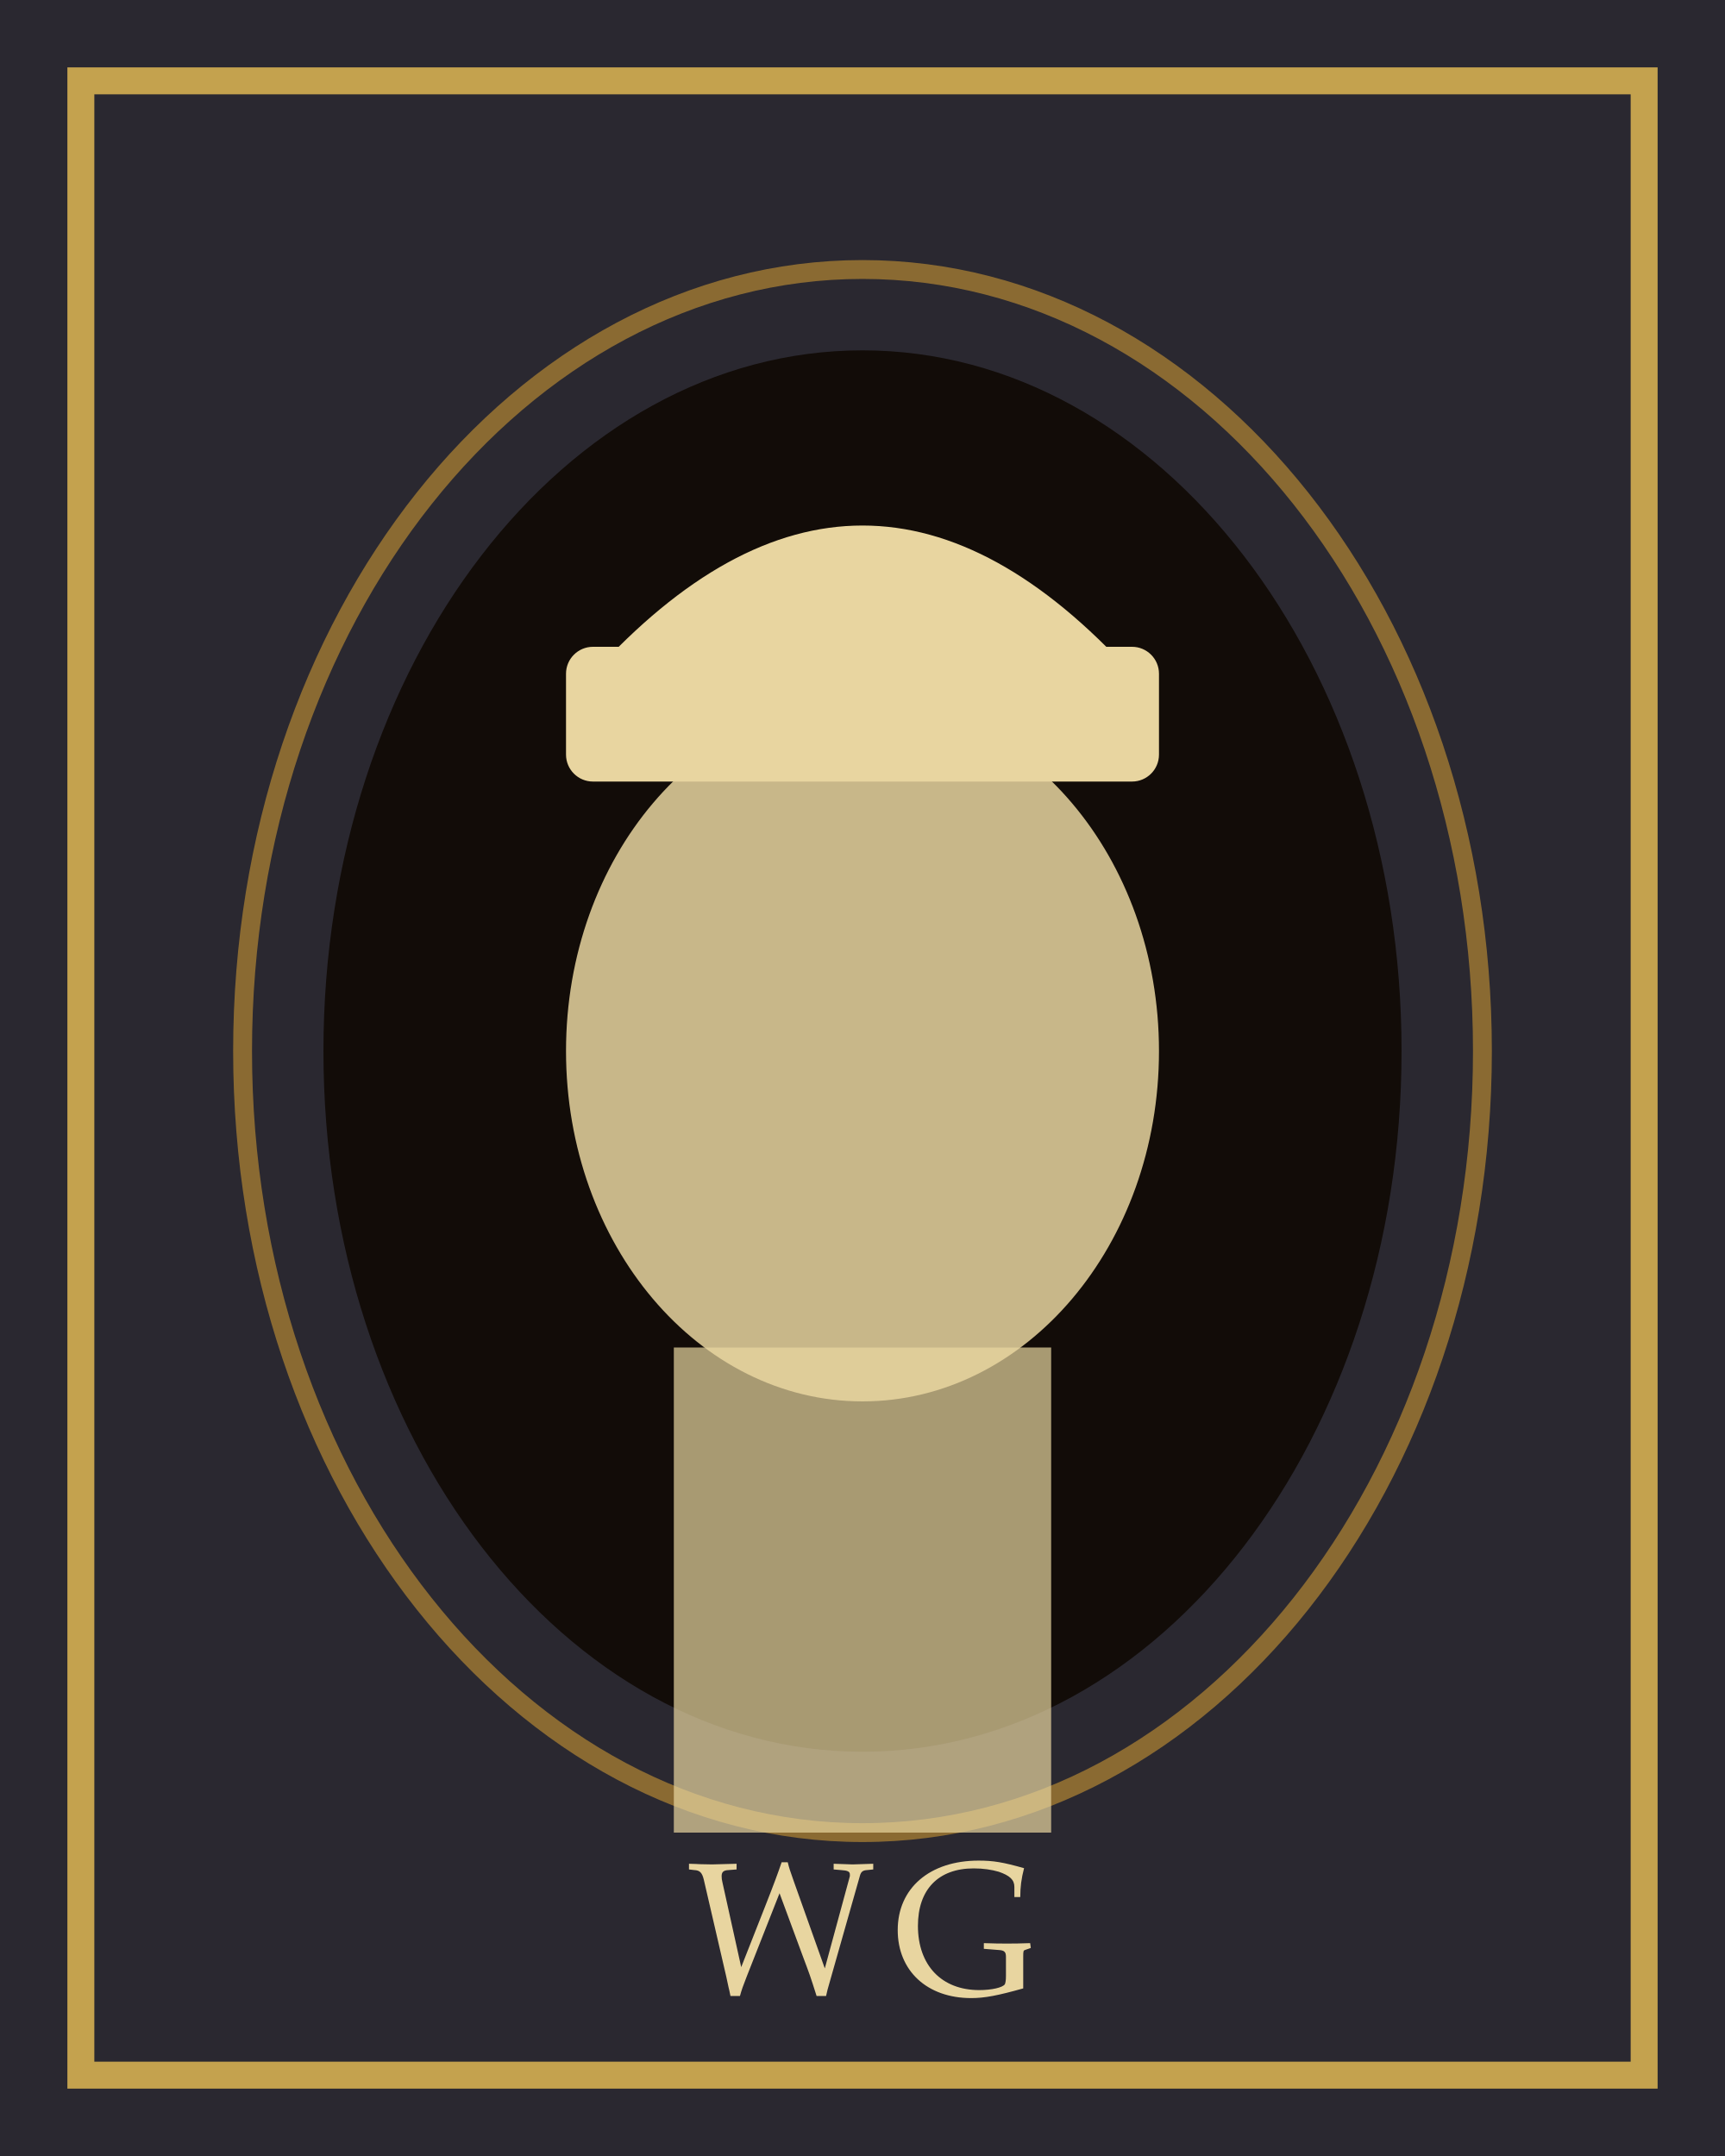
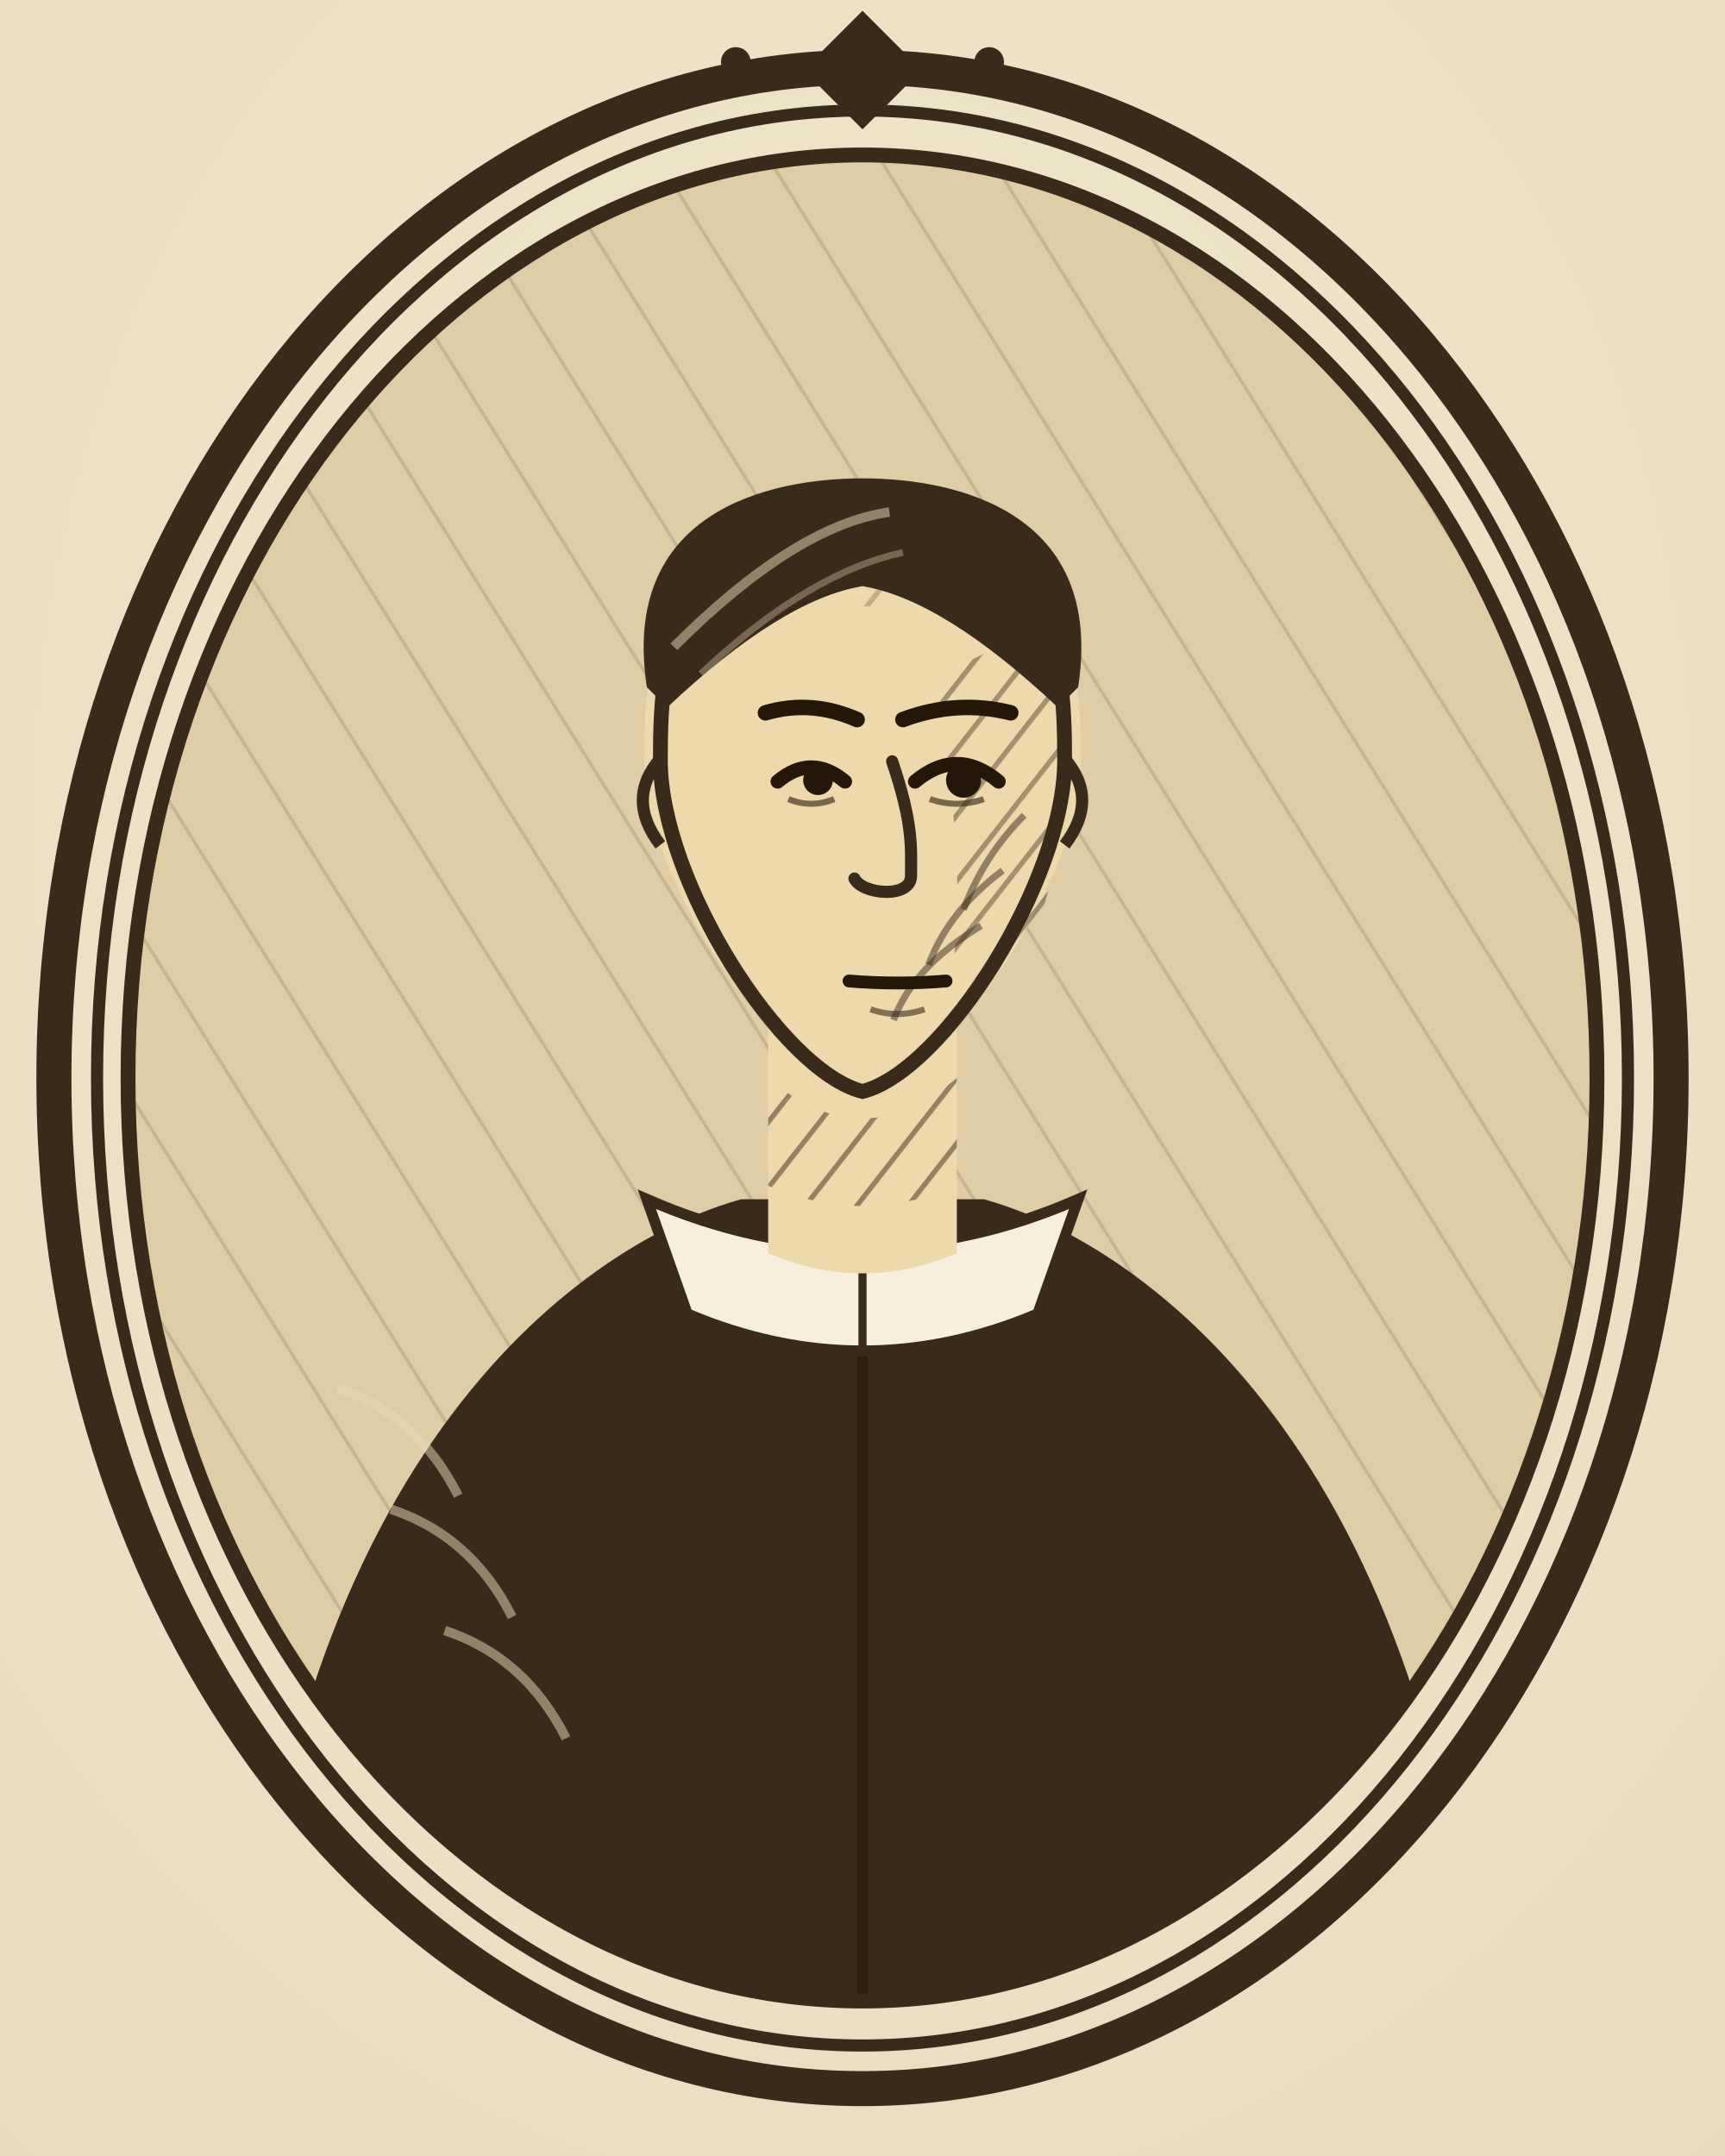
<svg xmlns="http://www.w3.org/2000/svg" viewBox="0 0 128 160">
-   <rect width="128" height="160" fill="#2a2830" />
-   <rect x="6" y="6" width="116" height="148" fill="none" stroke="#c4a24e" stroke-width="2" />
-   <ellipse cx="64" cy="78" rx="46" ry="58" fill="none" stroke="#8a6a32" stroke-width="1.4" />
-   <ellipse cx="64" cy="78" rx="40" ry="52" fill="#120c08" />
-   <ellipse cx="64" cy="78" rx="22" ry="26" fill="#e8d5a0" opacity="0.85" />
-   <rect x="42" y="48" width="44" height="10" rx="2" fill="#e8d5a0" />
-   <path d="M44 50 Q64 28 84 50" fill="#e8d5a0" />
-   <rect x="50" y="100" width="28" height="36" fill="#e8d5a0" opacity="0.7" />
-   <text x="64" y="148" text-anchor="middle" fill="#e8d5a0" font-family="Palatino, Georgia, serif" font-size="14" letter-spacing="2">WG</text>
+   <defs>
+     <radialGradient id="bgv" cx="50%" cy="38%" r="82%">
+       <stop offset="0%" stop-color="#f1e7cb" />
+       <stop offset="100%" stop-color="#e8dcc0" />
+     </radialGradient>
+     <pattern id="h1" width="4.6" height="4.6" patternUnits="userSpaceOnUse" patternTransform="rotate(38)">
+       <line x1="0" y1="0" x2="0" y2="4.6" stroke="#3a2a1a" stroke-width="0.75" />
+     </pattern>
+     <pattern id="h2" width="3" height="3" patternUnits="userSpaceOnUse" patternTransform="rotate(38)">
+       <line x1="0" y1="0" x2="0" y2="3" stroke="#3a2a1a" stroke-width="0.75" />
+     </pattern>
+     <pattern id="hx" width="3" height="3" patternUnits="userSpaceOnUse" patternTransform="rotate(38)">
+       <path d="M0 0V3M0 0H3" fill="none" stroke="#3a2a1a" stroke-width="0.65" />
+     </pattern>
+     <pattern id="w1" width="4" height="4" patternUnits="userSpaceOnUse" patternTransform="rotate(38)">
+       <line x1="0" y1="0" x2="0" y2="4" stroke="#e9dab6" stroke-width="0.7" />
+     </pattern>
+     <pattern id="fb" width="7" height="7" patternUnits="userSpaceOnUse" patternTransform="rotate(-32)">
+       <line x1="0" y1="0" x2="0" y2="7" stroke="#3a2a1a" stroke-width="0.5" />
+     </pattern>
+     <clipPath id="ov">
+       <ellipse cx="64" cy="80" rx="54.5" ry="68.5" />
+     </clipPath>
+   </defs>
+   <rect width="128" height="160" fill="url(#bgv)" />
+   <ellipse cx="64" cy="80" rx="60" ry="75" fill="none" stroke="#3a2a1a" stroke-width="2.6" />
+   <ellipse cx="64" cy="80" rx="56.8" ry="71.8" fill="none" stroke="#3a2a1a" stroke-width="0.9" />
+   <path d="M64 0.8 68.4 5.2 64 9.6 59.6 5.2Z" fill="#3a2a1a" />
+   <circle cx="54.6" cy="4.6" r="1.1" fill="#3a2a1a" />
+   <circle cx="73.4" cy="4.6" r="1.1" fill="#3a2a1a" />
+   <g clip-path="url(#ov)">
+     <rect x="2" y="2" width="124" height="156" fill="#dfcda6" />
+     <rect x="2" y="2" width="124" height="156" fill="url(#fb)" opacity="0.15" />
+     <path d="M18 154C21 107 44 92 55 89L73 89C84 92 107 107 110 154Z" fill="#3a2a1a" />
+     <path d="M25 103q6 2 9 8" fill="none" stroke="#e9dab6" stroke-width="0.7" opacity="0.5" />
+     <path d="M29 112q6 2 9 8" fill="none" stroke="#e9dab6" stroke-width="0.7" opacity="0.5" />
+     <path d="M33 121q6 2 9 8" fill="none" stroke="#e9dab6" stroke-width="0.7" opacity="0.5" />
+     <path d="M64 95L64 154" stroke="#241708" stroke-width="0.8" opacity="0.6" />
+     <path d="M48 89Q64 96 80 89L77 97.5Q64 103 51 97.5Z" fill="#f7efdb" stroke="#3a2a1a" stroke-width="0.8" />
+     <path d="M64 91L64 100" stroke="#3a2a1a" stroke-width="0.6" />
+     <path d="M57 72L57 93Q64 96 71 93L71 72Z" fill="#edd9ac" />
+     <path d="M57 80Q64 86 71 80L71 88Q64 91 57 88Z" fill="url(#h2)" opacity="0.5" />
+     <path d="M64 40C79.2 41 80.2 47.4 80.2 56.4C80.2 65.4 70.5 79.5 64 81C57.5 79.5 47.8 65.4 47.8 56.4C47.8 47.4 48.8 41 64 40Z" fill="#edd9ac" />
+     <path d="M64 40C78 41 79 47.4 79 56.4C79 65.4 70 79.5 64 81C58 79.5 49 65.4 49 56.4C49 47.4 50 41 64 40Z" fill="#edd9ac" stroke="#3a2a1a" stroke-width="1.1" />
+     <path d="M78 46.1C79.5 53.5 79.5 60.5 77.5 67.1C76.5 72.8 71.2 78.1 69.7 78.9C71.5 69.5 71.8 59.7 68.5 50.7Z" fill="url(#h2)" opacity="0.42" />
+     <path d="M50.5 42.5Q64 39.5 77.5 42.5L76.5 46.5Q64 43.5 51.5 46.5Z" fill="url(#h1)" opacity="0.25" />
+     <path d="M76 60.5q-3 3 -4.5 7" fill="none" stroke="#3a2a1a" stroke-width="0.5" opacity="0.50" />
+     <path d="M74.4 64.6q-4 3 -5.5 7" fill="none" stroke="#3a2a1a" stroke-width="0.5" opacity="0.50" />
+     <path d="M72.8 68.7q-5 3 -6.5 7" fill="none" stroke="#3a2a1a" stroke-width="0.5" opacity="0.50" />
+     <path d="M57.7 58Q60.2 55.9 62.7 58" fill="none" stroke="#241708" stroke-width="1.05" stroke-linecap="round" />
+     <circle cx="60.7" cy="57.9" r="1.1" fill="#241708" />
+     <path d="M58.5 59.3Q60.2 60 61.9 59.3" fill="none" stroke="#3a2a1a" stroke-width="0.45" opacity="0.65" />
+     <path d="M56.8 52.9Q60.2 51.9 63.6 53.4" fill="none" stroke="#241708" stroke-width="1.15" stroke-linecap="round" />
+     <path d="M67.9 58Q71 55.4 74.1 58" fill="none" stroke="#241708" stroke-width="1.05" stroke-linecap="round" />
+     <circle cx="71.5" cy="57.9" r="1.3" fill="#241708" />
+     <path d="M69 59.3Q71 60 73 59.3" fill="none" stroke="#3a2a1a" stroke-width="0.45" opacity="0.65" />
+     <path d="M75 52.9Q71 51.9 67 53.4" fill="none" stroke="#241708" stroke-width="1.15" stroke-linecap="round" />
+     <path d="M66.2 56.5C67.8 61.2 67.6 63 67.6 65C67.6 66.7 64 66.4 63.4 65.2" fill="none" stroke="#3a2a1a" stroke-width="0.9" stroke-linecap="round" />
+     <path d="M63 72.8Q66.6 73.1 70.2 72.8" fill="none" stroke="#241708" stroke-width="0.95" stroke-linecap="round" />
+     <path d="M64.6 74.9Q66.6 75.6 68.6 74.9" fill="none" stroke="#3a2a1a" stroke-width="0.45" opacity="0.6" />
+     <path d="M49 56.3Q46.4 59.3 49 62.7" fill="none" stroke="#3a2a1a" stroke-width="0.9" />
+     <path d="M79 56.3Q81.6 59.3 79 62.7" fill="none" stroke="#3a2a1a" stroke-width="0.9" />
+     <path d="M48 51C46 38 57 35.5 64 35.5C71 35.5 82 38 80 51L78.5 52.5Q70 44.5 64 43.5Q58 44.5 49.5 52.5Z" fill="#3a2a1a" />
+     <path d="M50 48Q59 39 66 38" fill="none" stroke="#e9dab6" stroke-width="0.7" opacity="0.5" />
+     <path d="M52 50Q60 42.5 67 41" fill="none" stroke="#e9dab6" stroke-width="0.5" opacity="0.35" />
+   </g>
+   <ellipse cx="64" cy="80" rx="54.5" ry="68.5" fill="none" stroke="#3a2a1a" stroke-width="1.1" />
</svg>
